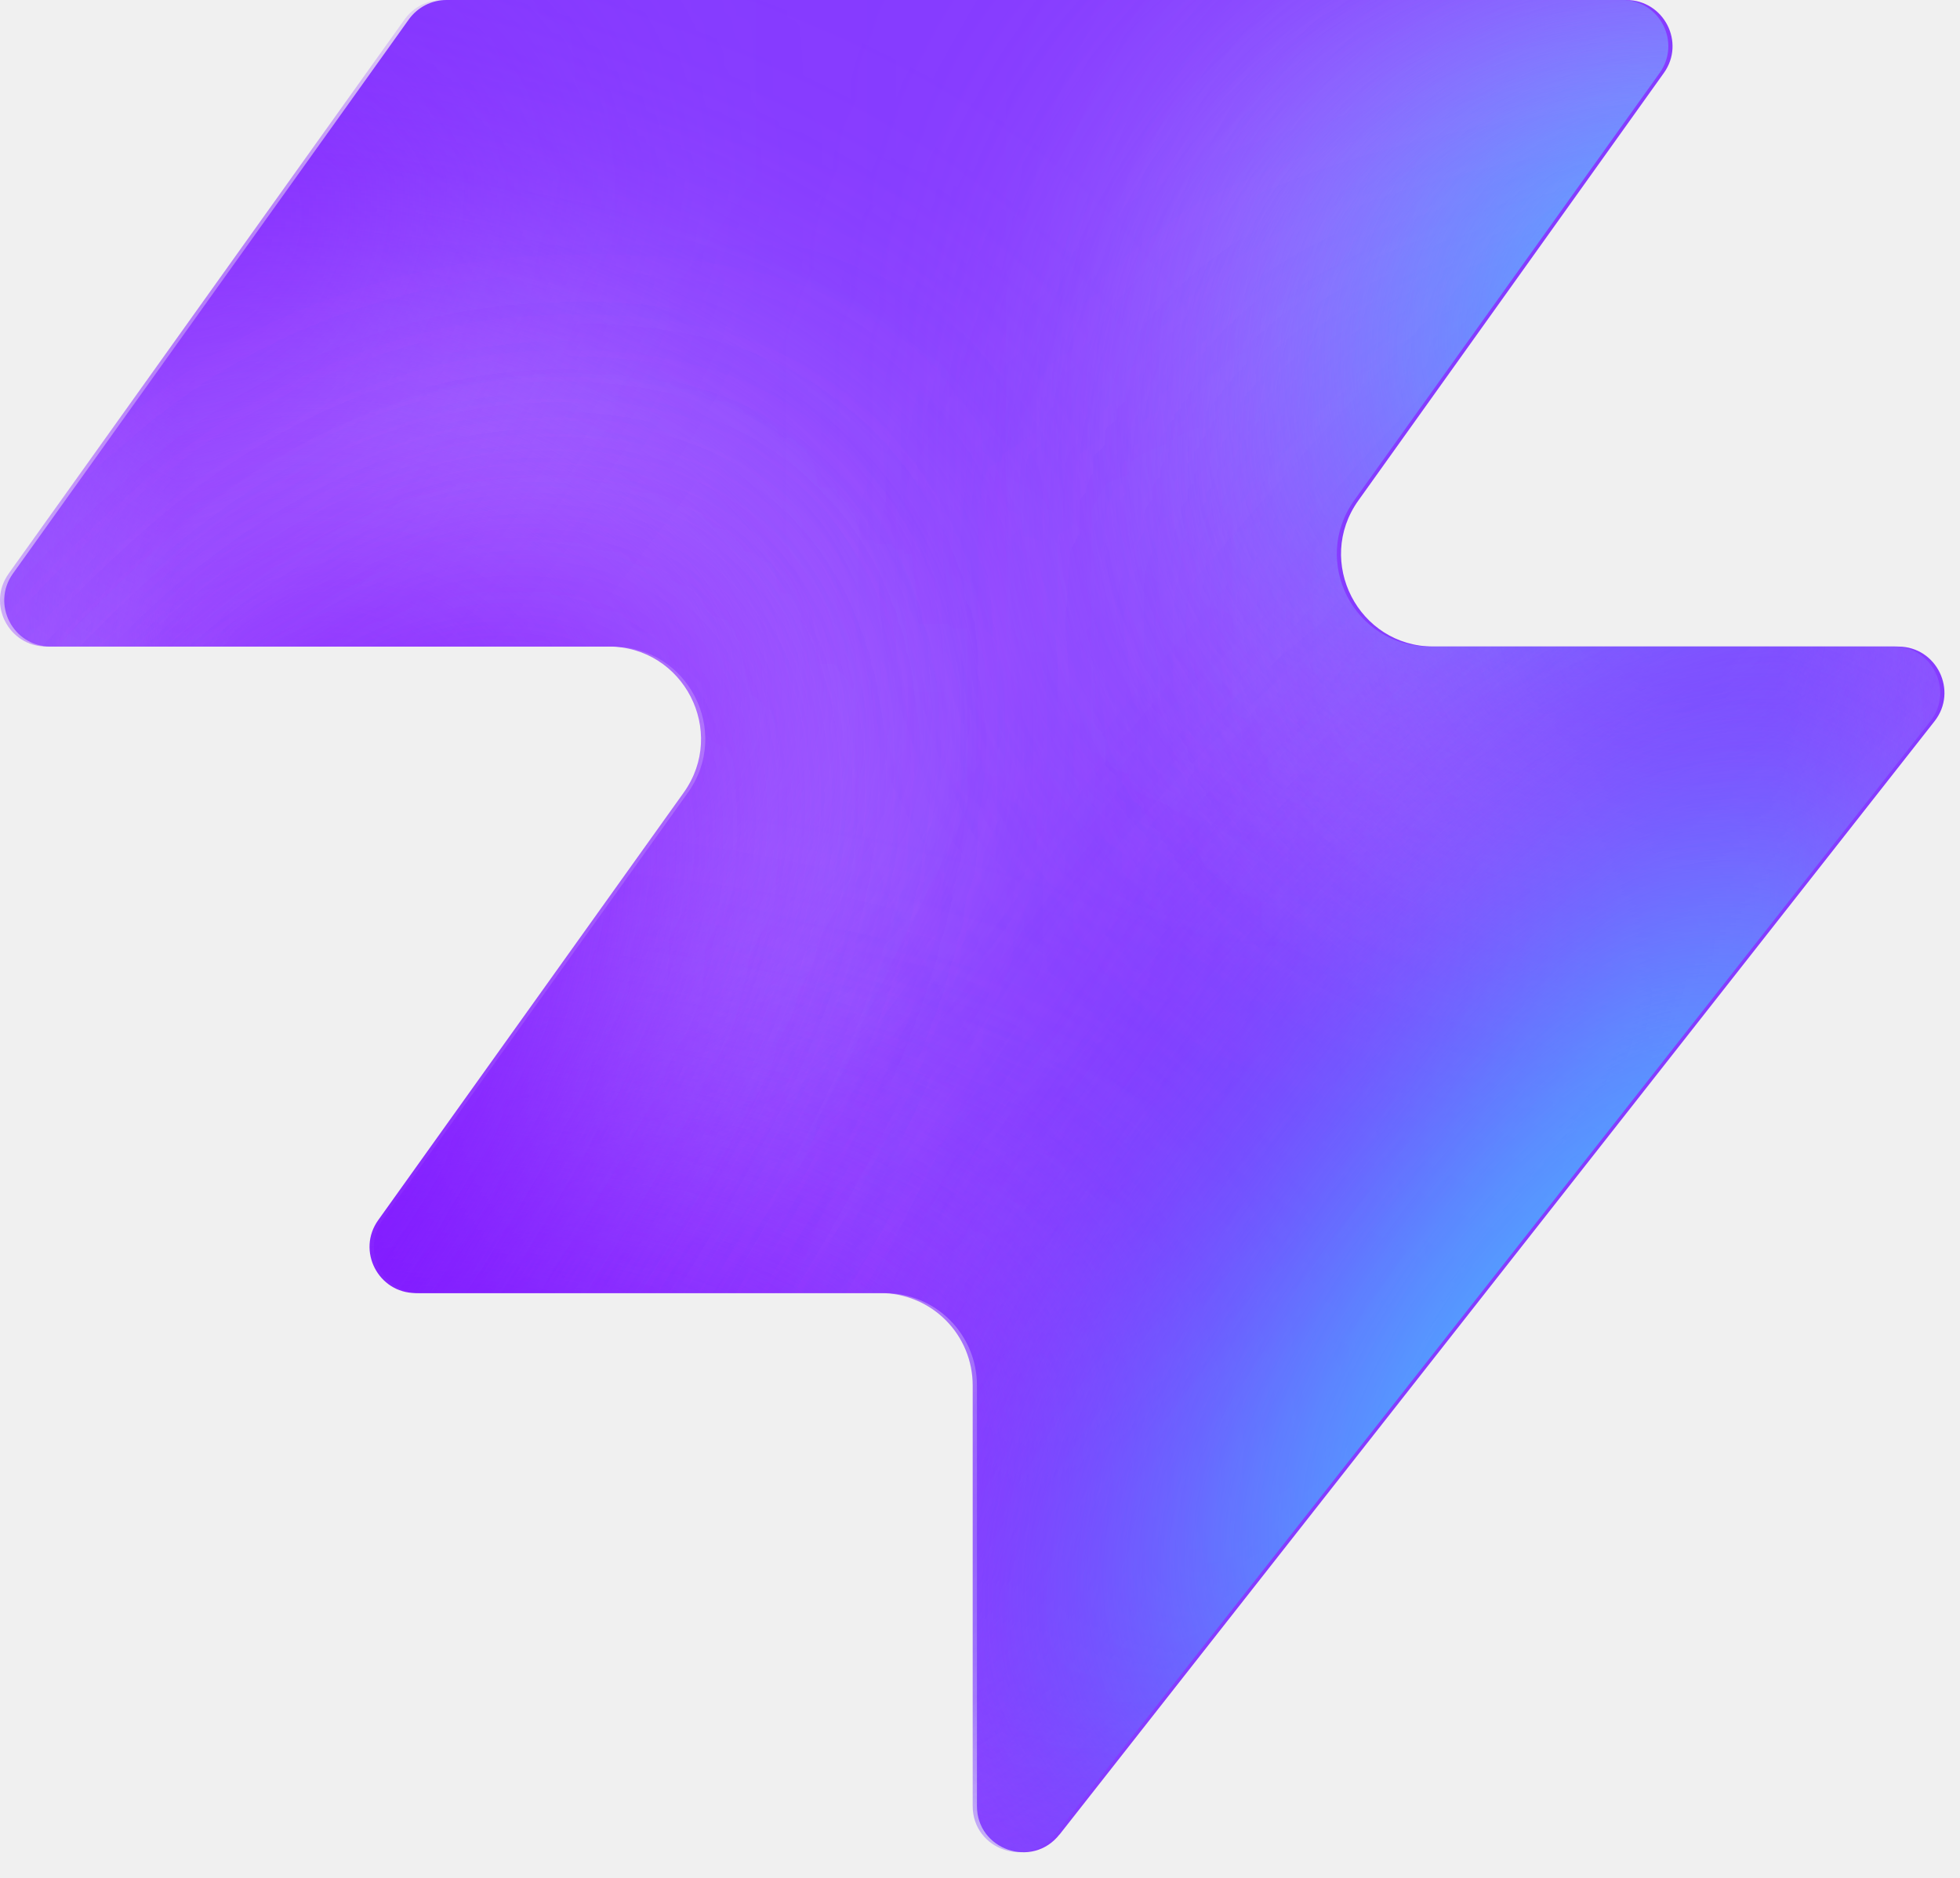
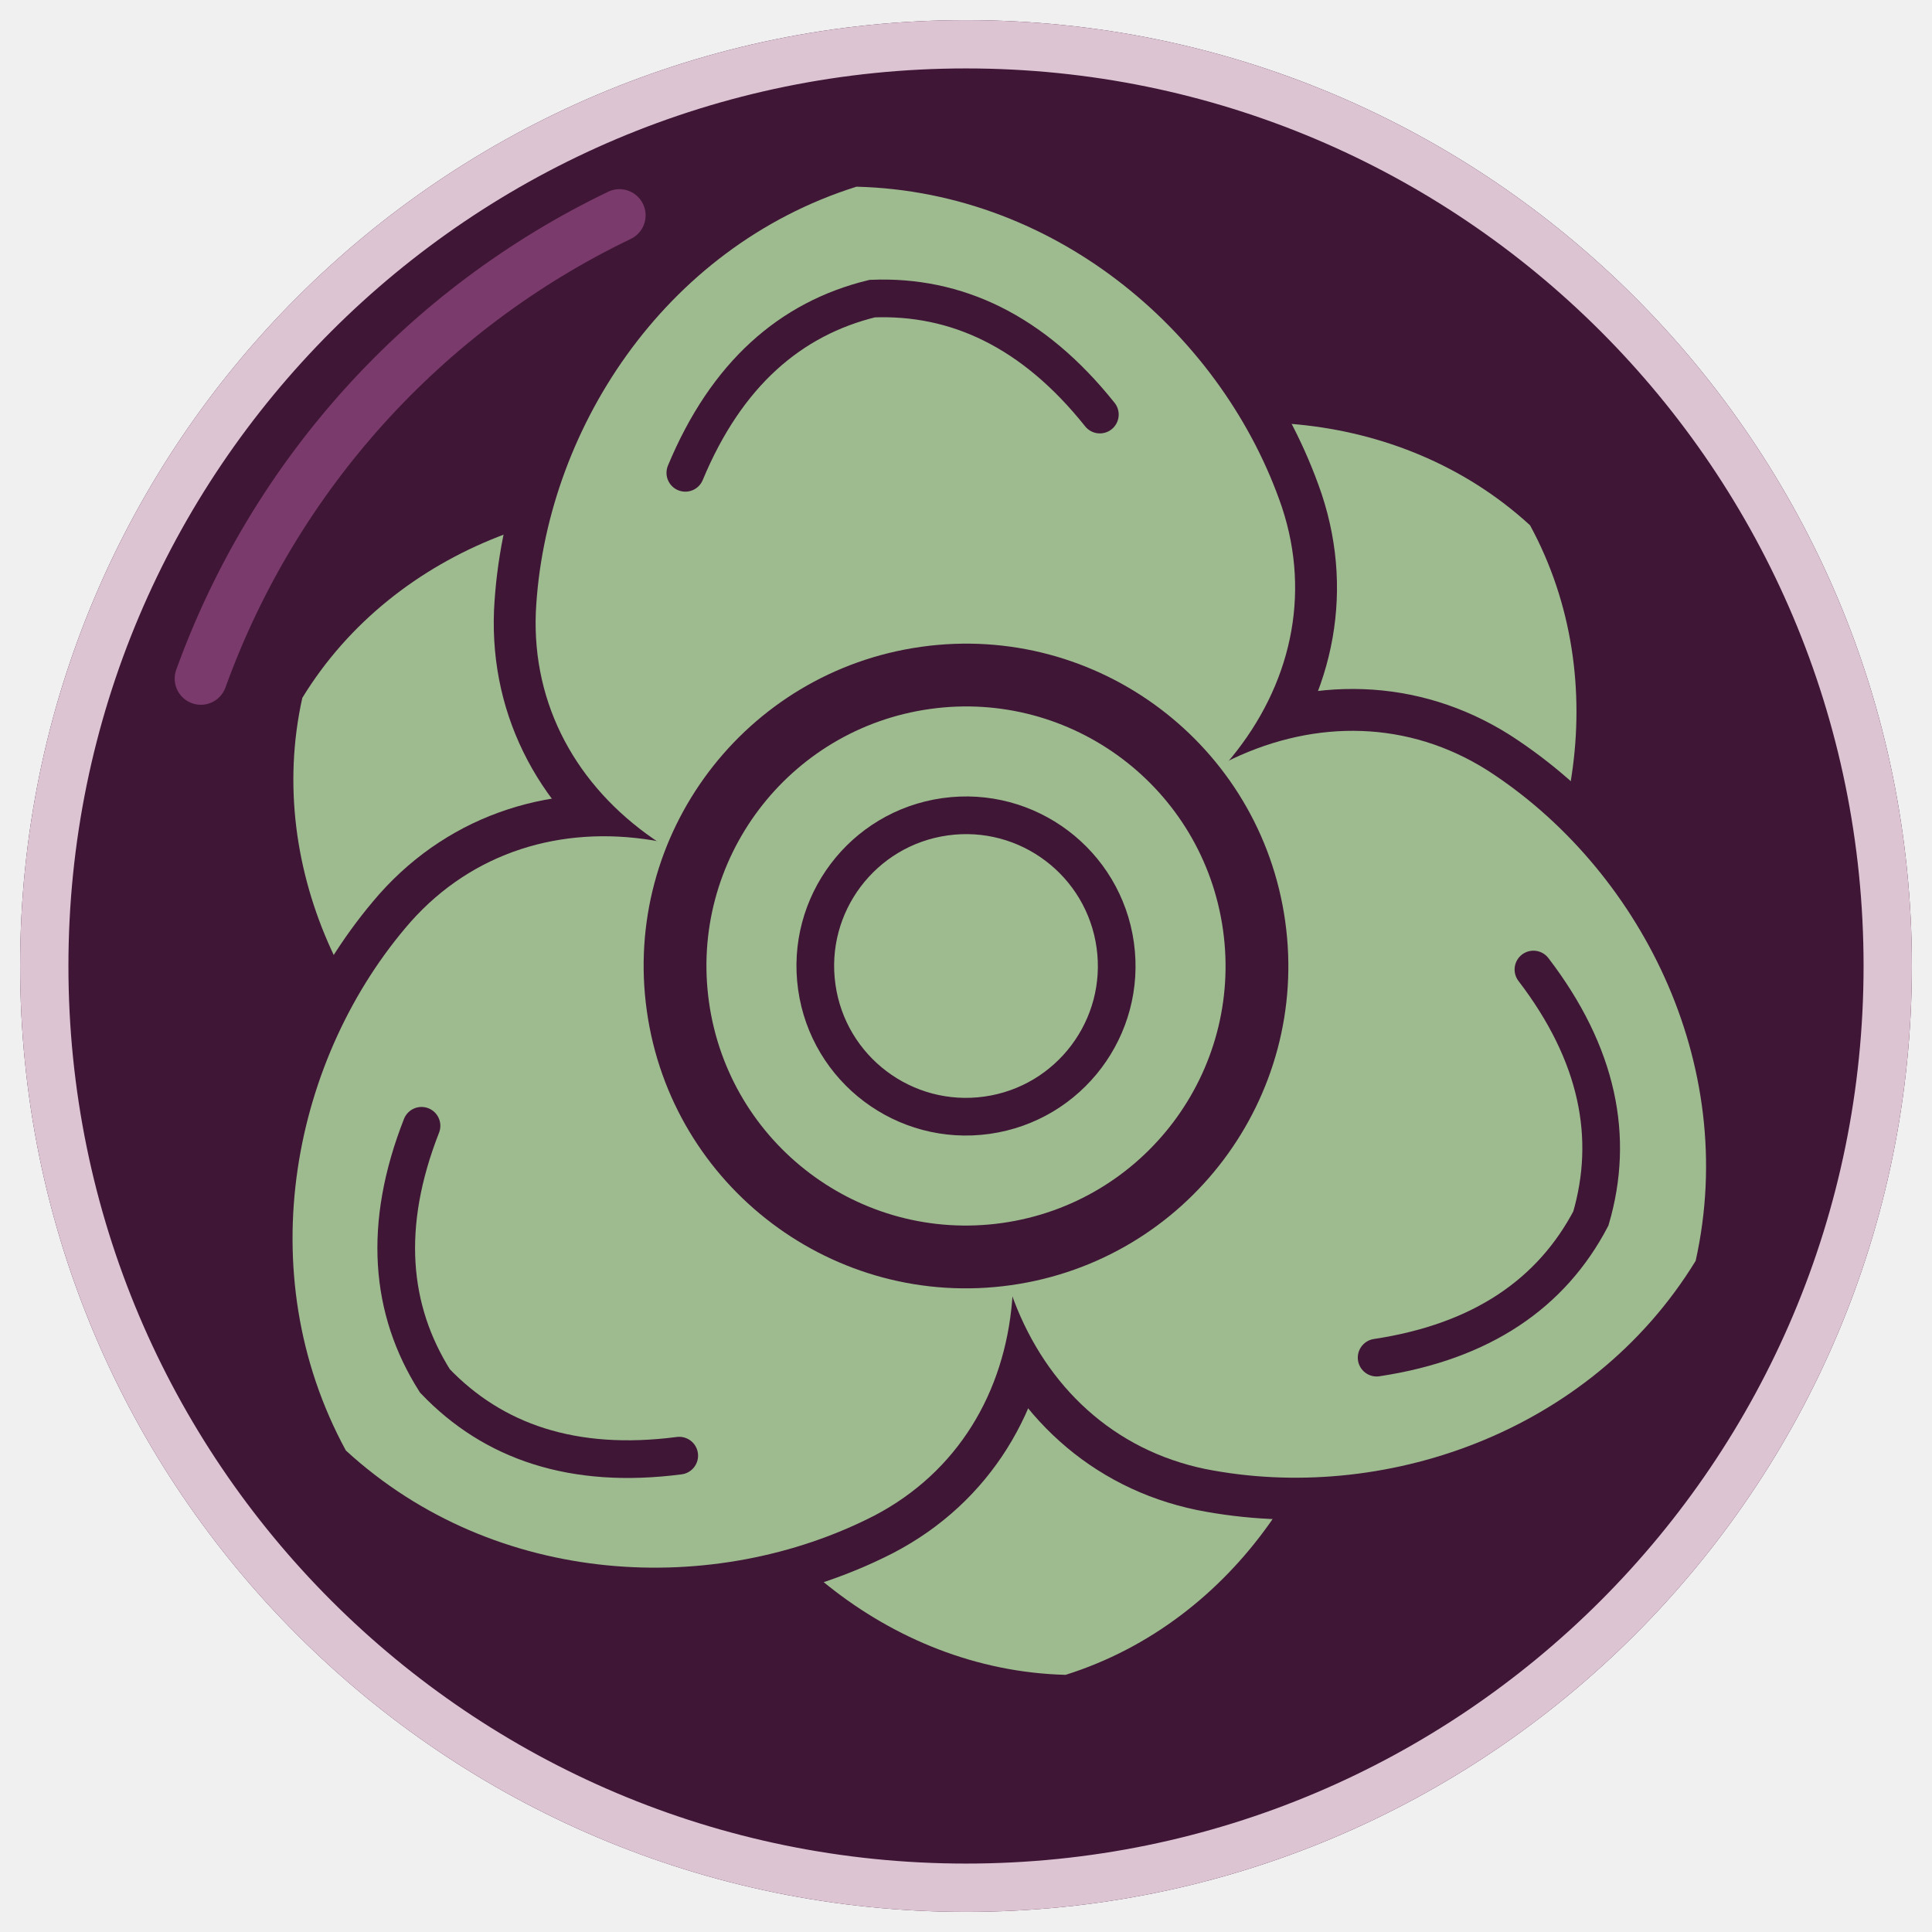
- <svg xmlns="http://www.w3.org/2000/svg" width="48" height="46" fill="none" viewBox="0 0 48 46">
-   <path fill="#863bff" d="M25.946 44.938c-.664.845-2.021.375-2.021-.698V33.937a2.26 2.26 0 0 0-2.262-2.262H10.287c-.92 0-1.456-1.04-.92-1.788l7.48-10.471c1.07-1.497 0-3.578-1.842-3.578H1.237c-.92 0-1.456-1.04-.92-1.788L10.013.474c.214-.297.556-.474.92-.474h28.894c.92 0 1.456 1.04.92 1.788l-7.48 10.471c-1.07 1.498 0 3.579 1.842 3.579h11.377c.943 0 1.473 1.088.89 1.83L25.947 44.94z" style="fill:#863bff;fill:color(display-p3 .525 .23 1);fill-opacity:1" />
-   <mask id="a" width="48" height="46" x="0" y="0" maskUnits="userSpaceOnUse" style="mask-type:alpha">
-     <path fill="#000" d="M25.842 44.938c-.664.844-2.021.375-2.021-.698V33.937a2.26 2.26 0 0 0-2.262-2.262H10.183c-.92 0-1.456-1.04-.92-1.788l7.48-10.471c1.07-1.498 0-3.579-1.842-3.579H1.133c-.92 0-1.456-1.04-.92-1.787L9.91.473c.214-.297.556-.474.92-.474h28.894c.92 0 1.456 1.04.92 1.788l-7.48 10.471c-1.07 1.498 0 3.578 1.842 3.578h11.377c.943 0 1.473 1.088.89 1.832L25.843 44.94z" style="fill:#000;fill-opacity:1" />
-   </mask>
-   <g mask="url(#a)">
-     <g filter="url(#b)">
-       <ellipse cx="5.508" cy="14.704" fill="#ede6ff" rx="5.508" ry="14.704" style="fill:#ede6ff;fill:color(display-p3 .927 .903 1);fill-opacity:1" transform="matrix(.00324 1 1 -.00324 -4.47 31.516)" />
-     </g>
-     <g filter="url(#c)">
-       <ellipse cx="10.399" cy="29.851" fill="#ede6ff" rx="10.399" ry="29.851" style="fill:#ede6ff;fill:color(display-p3 .927 .903 1);fill-opacity:1" transform="matrix(.00324 1 1 -.00324 -39.328 7.883)" />
-     </g>
-     <g filter="url(#d)">
-       <ellipse cx="5.508" cy="30.487" fill="#7e14ff" rx="5.508" ry="30.487" style="fill:#7e14ff;fill:color(display-p3 .492 .077 1);fill-opacity:1" transform="rotate(89.814 -25.913 -14.639)scale(1 -1)" />
-     </g>
-     <g filter="url(#e)">
-       <ellipse cx="5.508" cy="30.599" fill="#7e14ff" rx="5.508" ry="30.599" style="fill:#7e14ff;fill:color(display-p3 .492 .077 1);fill-opacity:1" transform="rotate(89.814 -32.644 -3.334)scale(1 -1)" />
-     </g>
-     <g filter="url(#f)">
-       <ellipse cx="5.508" cy="30.599" fill="#7e14ff" rx="5.508" ry="30.599" style="fill:#7e14ff;fill:color(display-p3 .492 .077 1);fill-opacity:1" transform="matrix(.00324 1 1 -.00324 -34.34 30.47)" />
-     </g>
-     <g filter="url(#g)">
-       <ellipse cx="14.072" cy="22.078" fill="#ede6ff" rx="14.072" ry="22.078" style="fill:#ede6ff;fill:color(display-p3 .927 .903 1);fill-opacity:1" transform="rotate(93.35 24.506 48.493)scale(-1 1)" />
-     </g>
-     <g filter="url(#h)">
-       <ellipse cx="3.47" cy="21.501" fill="#7e14ff" rx="3.47" ry="21.501" style="fill:#7e14ff;fill:color(display-p3 .492 .077 1);fill-opacity:1" transform="rotate(89.009 28.708 47.59)scale(-1 1)" />
-     </g>
-     <g filter="url(#i)">
-       <ellipse cx="3.47" cy="21.501" fill="#7e14ff" rx="3.47" ry="21.501" style="fill:#7e14ff;fill:color(display-p3 .492 .077 1);fill-opacity:1" transform="rotate(89.009 28.708 47.59)scale(-1 1)" />
-     </g>
-     <g filter="url(#j)">
-       <ellipse cx=".387" cy="8.972" fill="#7e14ff" rx="4.407" ry="29.108" style="fill:#7e14ff;fill:color(display-p3 .492 .077 1);fill-opacity:1" transform="rotate(39.51 .387 8.972)" />
-     </g>
-     <g filter="url(#k)">
-       <ellipse cx="47.523" cy="-6.092" fill="#7e14ff" rx="4.407" ry="29.108" style="fill:#7e14ff;fill:color(display-p3 .492 .077 1);fill-opacity:1" transform="rotate(37.892 47.523 -6.092)" />
-     </g>
-     <g filter="url(#l)">
-       <ellipse cx="41.412" cy="6.333" fill="#47bfff" rx="5.971" ry="9.665" style="fill:#47bfff;fill:color(display-p3 .28 .748 1);fill-opacity:1" transform="rotate(37.892 41.412 6.333)" />
-     </g>
-     <g filter="url(#m)">
-       <ellipse cx="-1.879" cy="38.332" fill="#7e14ff" rx="4.407" ry="29.108" style="fill:#7e14ff;fill:color(display-p3 .492 .077 1);fill-opacity:1" transform="rotate(37.892 -1.88 38.332)" />
-     </g>
-     <g filter="url(#n)">
-       <ellipse cx="-1.879" cy="38.332" fill="#7e14ff" rx="4.407" ry="29.108" style="fill:#7e14ff;fill:color(display-p3 .492 .077 1);fill-opacity:1" transform="rotate(37.892 -1.88 38.332)" />
-     </g>
-     <g filter="url(#o)">
-       <ellipse cx="35.651" cy="29.907" fill="#7e14ff" rx="4.407" ry="29.108" style="fill:#7e14ff;fill:color(display-p3 .492 .077 1);fill-opacity:1" transform="rotate(37.892 35.651 29.907)" />
-     </g>
-     <g filter="url(#p)">
-       <ellipse cx="38.418" cy="32.4" fill="#47bfff" rx="5.971" ry="15.297" style="fill:#47bfff;fill:color(display-p3 .28 .748 1);fill-opacity:1" transform="rotate(37.892 38.418 32.4)" />
+ <svg xmlns="http://www.w3.org/2000/svg" width="48" height="48" viewBox="0 0 48 48" fill="#9DBB8F">
+   <defs>
+     <mask id="s2o" maskUnits="userSpaceOnUse" x="0" y="0" width="48" height="48">
+       <rect width="48" height="48" fill="#fff" />
+       <path d="M19 11.4 C20.3 9.2 22 8.1 24 7.9 C26 8.1 27.7 9.2 29 11.4" transform="rotate(0 24 24)" fill="none" stroke="#000" stroke-width="0.9" stroke-linecap="round" />
+       <path d="M19 11.4 C20.3 9.2 22 8.1 24 7.9 C26 8.1 27.7 9.2 29 11.4" transform="rotate(120 24 24)" fill="none" stroke="#000" stroke-width="0.9" stroke-linecap="round" />
+       <path d="M19 11.4 C20.3 9.2 22 8.1 24 7.9 C26 8.1 27.7 9.2 29 11.4" transform="rotate(240 24 24)" fill="none" stroke="#000" stroke-width="0.9" stroke-linecap="round" />
+       <circle cx="24" cy="24" r="7.7" fill="#000" />
+     </mask>
+     <mask id="s2i" maskUnits="userSpaceOnUse" x="0" y="0" width="48" height="48">
+       <rect width="48" height="48" fill="#fff" />
+       <path d="M24 22.4 C18.2 22.4 14.2 18.6 15 14.2 C15.8 10 19.2 6 24 5.2 C28.8 6 32.2 10 33 14.2 C33.8 18.6 29.8 22.4 24 22.4 Z" transform="rotate(0 24 24)" fill="#000" stroke="#000" stroke-width="2" />
+       <path d="M24 22.4 C18.2 22.4 14.2 18.6 15 14.2 C15.8 10 19.2 6 24 5.2 C28.8 6 32.2 10 33 14.2 C33.8 18.6 29.8 22.4 24 22.4 Z" transform="rotate(120 24 24)" fill="#000" stroke="#000" stroke-width="2" />
+       <path d="M24 22.4 C18.2 22.4 14.2 18.6 15 14.2 C15.8 10 19.2 6 24 5.2 C28.8 6 32.2 10 33 14.2 C33.8 18.6 29.8 22.4 24 22.4 Z" transform="rotate(240 24 24)" fill="#000" stroke="#000" stroke-width="2" />
+       <circle cx="24" cy="24" r="7.7" fill="#000" />
+     </mask>
+     <mask id="s2s" maskUnits="userSpaceOnUse" x="0" y="0" width="48" height="48">
+       <rect width="48" height="48" fill="#fff" />
+       <circle cx="24" cy="24" r="3.6" fill="none" stroke="#000" stroke-width="0.9" />
+     </mask>
+   </defs>
+   <circle cx="24" cy="24" r="23.5" fill="#3F1636" />
+   <circle cx="24" cy="24" r="22.9" fill="none" stroke="#DCC4D3" stroke-width="1.2" />
+   <path d="M4.99 16.86 A20.5 20.5 0 0 1 15.39 5.35" fill="none" stroke="#7A3A6B" stroke-width="1.3" stroke-linecap="round" />
+   <g transform="translate(24 24) scale(1.04) translate(-24 -24)">
+     <g fill="#9DBB8F" transform="rotate(-8 24 24)">
+       <g mask="url(#s2i)">
+         <path d="M24 22.4 C18.8 22.4 15.3 19 16 15 C16.7 11.2 19.8 7.6 24 6.9 C28.2 7.6 31.3 11.2 32 15 C32.7 19 29.2 22.4 24 22.4 Z" transform="rotate(60 24 24)" />
+         <path d="M24 22.4 C18.8 22.4 15.3 19 16 15 C16.7 11.2 19.8 7.6 24 6.9 C28.2 7.6 31.3 11.2 32 15 C32.7 19 29.2 22.4 24 22.4 Z" transform="rotate(180 24 24)" />
+         <path d="M24 22.4 C18.8 22.4 15.3 19 16 15 C16.7 11.2 19.8 7.6 24 6.9 C28.2 7.6 31.3 11.2 32 15 C32.7 19 29.2 22.4 24 22.4 Z" transform="rotate(300 24 24)" />
+       </g>
+       <g mask="url(#s2o)">
+         <path d="M24 22.4 C18.2 22.4 14.2 18.6 15 14.2 C15.8 10 19.2 6 24 5.2 C28.8 6 32.2 10 33 14.2 C33.8 18.6 29.8 22.4 24 22.4 Z" transform="rotate(0 24 24)" />
+         <path d="M24 22.4 C18.2 22.4 14.2 18.6 15 14.2 C15.8 10 19.2 6 24 5.2 C28.8 6 32.2 10 33 14.2 C33.8 18.6 29.8 22.4 24 22.4 Z" transform="rotate(120 24 24)" />
+         <path d="M24 22.4 C18.2 22.4 14.2 18.6 15 14.2 C15.8 10 19.2 6 24 5.2 C28.8 6 32.2 10 33 14.2 C33.8 18.6 29.8 22.4 24 22.4 Z" transform="rotate(240 24 24)" />
+       </g>
+       <circle cx="24" cy="24" r="6.2" mask="url(#s2s)" />
    </g>
  </g>
-   <defs>
-     <filter id="b" width="60.045" height="41.654" x="-19.77" y="16.149" color-interpolation-filters="sRGB" filterUnits="userSpaceOnUse">
-       <feFlood flood-opacity="0" result="BackgroundImageFix" />
-       <feBlend in="SourceGraphic" in2="BackgroundImageFix" result="shape" />
-       <feGaussianBlur result="effect1_foregroundBlur_2002_17158" stdDeviation="7.659" />
-     </filter>
-     <filter id="c" width="90.34" height="51.437" x="-54.613" y="-7.533" color-interpolation-filters="sRGB" filterUnits="userSpaceOnUse">
-       <feFlood flood-opacity="0" result="BackgroundImageFix" />
-       <feBlend in="SourceGraphic" in2="BackgroundImageFix" result="shape" />
-       <feGaussianBlur result="effect1_foregroundBlur_2002_17158" stdDeviation="7.659" />
-     </filter>
-     <filter id="d" width="79.355" height="29.4" x="-49.64" y="2.03" color-interpolation-filters="sRGB" filterUnits="userSpaceOnUse">
-       <feFlood flood-opacity="0" result="BackgroundImageFix" />
-       <feBlend in="SourceGraphic" in2="BackgroundImageFix" result="shape" />
-       <feGaussianBlur result="effect1_foregroundBlur_2002_17158" stdDeviation="4.596" />
-     </filter>
-     <filter id="e" width="79.579" height="29.4" x="-45.045" y="20.029" color-interpolation-filters="sRGB" filterUnits="userSpaceOnUse">
-       <feFlood flood-opacity="0" result="BackgroundImageFix" />
-       <feBlend in="SourceGraphic" in2="BackgroundImageFix" result="shape" />
-       <feGaussianBlur result="effect1_foregroundBlur_2002_17158" stdDeviation="4.596" />
-     </filter>
-     <filter id="f" width="79.579" height="29.4" x="-43.513" y="21.178" color-interpolation-filters="sRGB" filterUnits="userSpaceOnUse">
-       <feFlood flood-opacity="0" result="BackgroundImageFix" />
-       <feBlend in="SourceGraphic" in2="BackgroundImageFix" result="shape" />
-       <feGaussianBlur result="effect1_foregroundBlur_2002_17158" stdDeviation="4.596" />
-     </filter>
-     <filter id="g" width="74.749" height="58.852" x="15.756" y="-17.901" color-interpolation-filters="sRGB" filterUnits="userSpaceOnUse">
-       <feFlood flood-opacity="0" result="BackgroundImageFix" />
-       <feBlend in="SourceGraphic" in2="BackgroundImageFix" result="shape" />
-       <feGaussianBlur result="effect1_foregroundBlur_2002_17158" stdDeviation="7.659" />
-     </filter>
-     <filter id="h" width="61.377" height="25.362" x="23.548" y="2.284" color-interpolation-filters="sRGB" filterUnits="userSpaceOnUse">
-       <feFlood flood-opacity="0" result="BackgroundImageFix" />
-       <feBlend in="SourceGraphic" in2="BackgroundImageFix" result="shape" />
-       <feGaussianBlur result="effect1_foregroundBlur_2002_17158" stdDeviation="4.596" />
-     </filter>
-     <filter id="i" width="61.377" height="25.362" x="23.548" y="2.284" color-interpolation-filters="sRGB" filterUnits="userSpaceOnUse">
-       <feFlood flood-opacity="0" result="BackgroundImageFix" />
-       <feBlend in="SourceGraphic" in2="BackgroundImageFix" result="shape" />
-       <feGaussianBlur result="effect1_foregroundBlur_2002_17158" stdDeviation="4.596" />
-     </filter>
-     <filter id="j" width="56.045" height="63.649" x="-27.636" y="-22.853" color-interpolation-filters="sRGB" filterUnits="userSpaceOnUse">
-       <feFlood flood-opacity="0" result="BackgroundImageFix" />
-       <feBlend in="SourceGraphic" in2="BackgroundImageFix" result="shape" />
-       <feGaussianBlur result="effect1_foregroundBlur_2002_17158" stdDeviation="4.596" />
-     </filter>
-     <filter id="k" width="54.814" height="64.646" x="20.116" y="-38.415" color-interpolation-filters="sRGB" filterUnits="userSpaceOnUse">
-       <feFlood flood-opacity="0" result="BackgroundImageFix" />
-       <feBlend in="SourceGraphic" in2="BackgroundImageFix" result="shape" />
-       <feGaussianBlur result="effect1_foregroundBlur_2002_17158" stdDeviation="4.596" />
-     </filter>
-     <filter id="l" width="33.541" height="35.313" x="24.641" y="-11.323" color-interpolation-filters="sRGB" filterUnits="userSpaceOnUse">
-       <feFlood flood-opacity="0" result="BackgroundImageFix" />
-       <feBlend in="SourceGraphic" in2="BackgroundImageFix" result="shape" />
-       <feGaussianBlur result="effect1_foregroundBlur_2002_17158" stdDeviation="4.596" />
-     </filter>
-     <filter id="m" width="54.814" height="64.646" x="-29.286" y="6.009" color-interpolation-filters="sRGB" filterUnits="userSpaceOnUse">
-       <feFlood flood-opacity="0" result="BackgroundImageFix" />
-       <feBlend in="SourceGraphic" in2="BackgroundImageFix" result="shape" />
-       <feGaussianBlur result="effect1_foregroundBlur_2002_17158" stdDeviation="4.596" />
-     </filter>
-     <filter id="n" width="54.814" height="64.646" x="-29.286" y="6.009" color-interpolation-filters="sRGB" filterUnits="userSpaceOnUse">
-       <feFlood flood-opacity="0" result="BackgroundImageFix" />
-       <feBlend in="SourceGraphic" in2="BackgroundImageFix" result="shape" />
-       <feGaussianBlur result="effect1_foregroundBlur_2002_17158" stdDeviation="4.596" />
-     </filter>
-     <filter id="o" width="54.814" height="64.646" x="8.244" y="-2.416" color-interpolation-filters="sRGB" filterUnits="userSpaceOnUse">
-       <feFlood flood-opacity="0" result="BackgroundImageFix" />
-       <feBlend in="SourceGraphic" in2="BackgroundImageFix" result="shape" />
-       <feGaussianBlur result="effect1_foregroundBlur_2002_17158" stdDeviation="4.596" />
-     </filter>
-     <filter id="p" width="39.409" height="43.623" x="18.713" y="10.588" color-interpolation-filters="sRGB" filterUnits="userSpaceOnUse">
-       <feFlood flood-opacity="0" result="BackgroundImageFix" />
-       <feBlend in="SourceGraphic" in2="BackgroundImageFix" result="shape" />
-       <feGaussianBlur result="effect1_foregroundBlur_2002_17158" stdDeviation="4.596" />
-     </filter>
-   </defs>
</svg>
